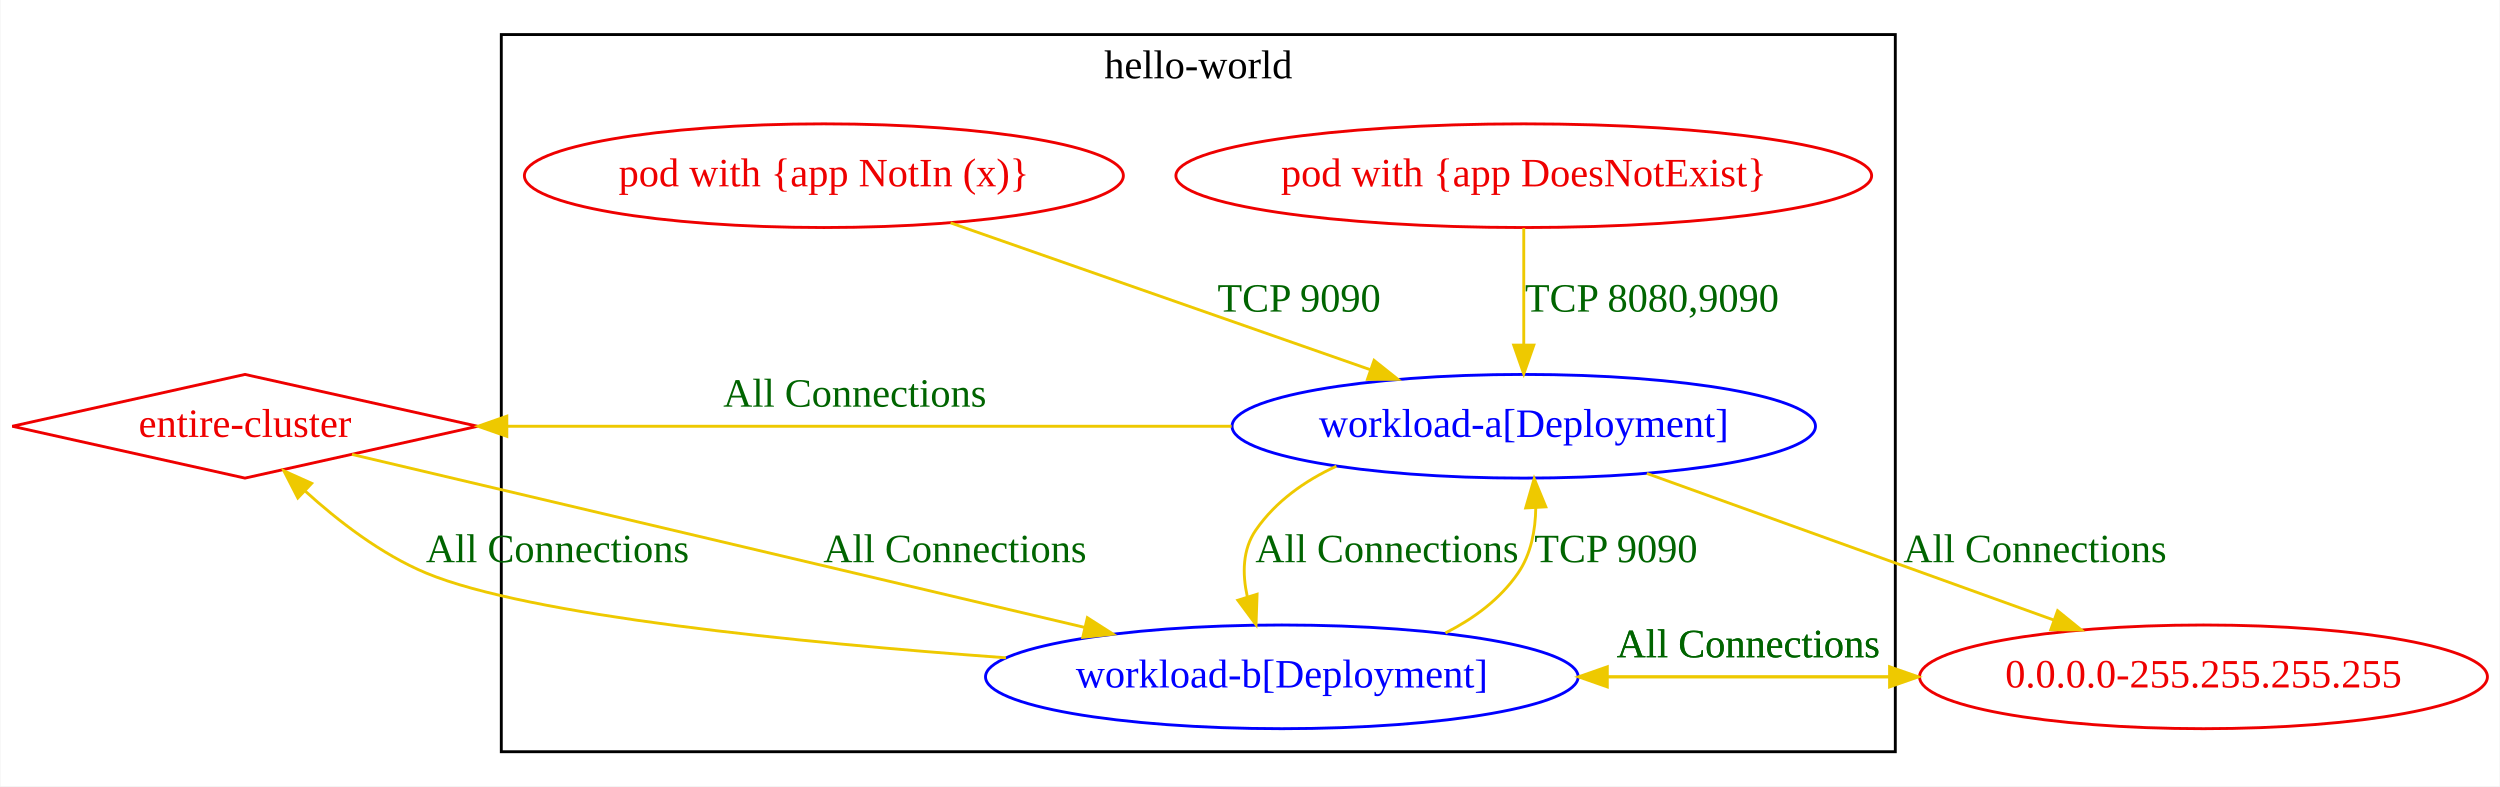
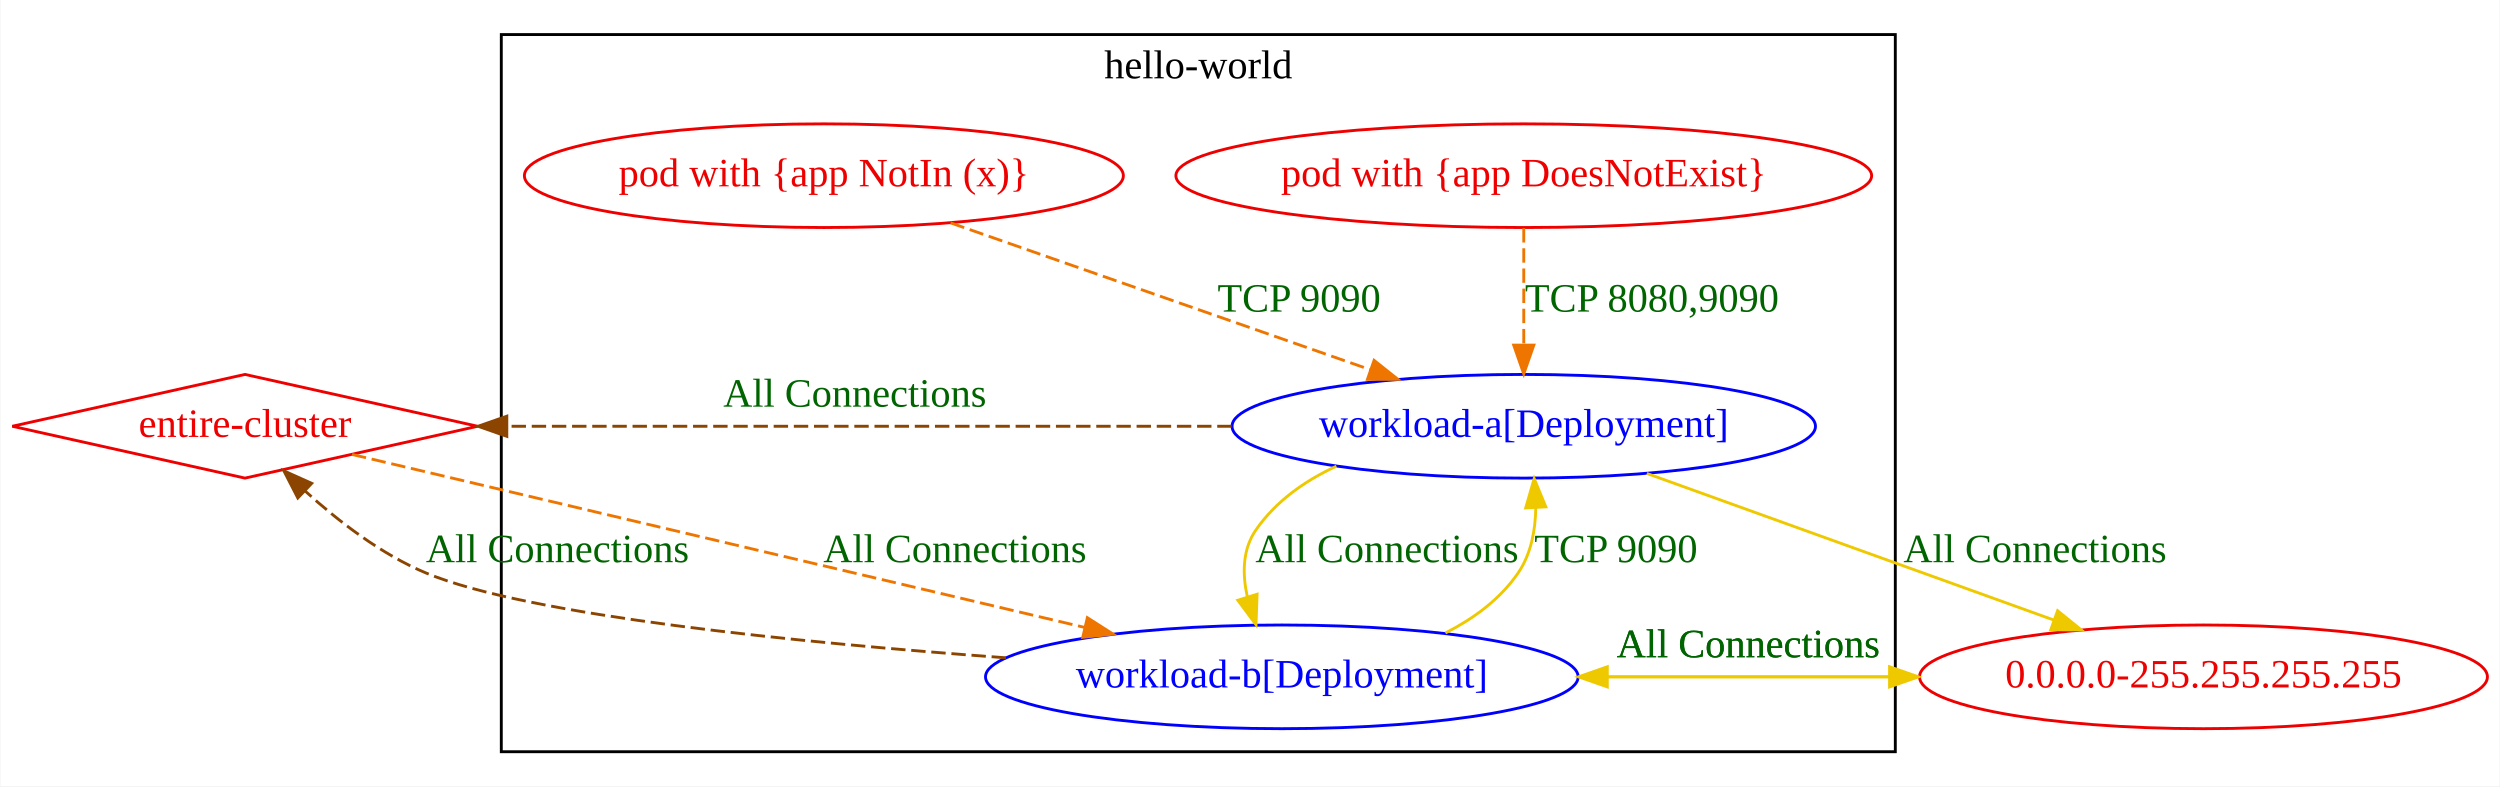
<svg xmlns="http://www.w3.org/2000/svg" width="868pt" height="273pt" viewBox="0.00 0.00 867.68 273.00">
  <g id="graph0" class="graph" transform="scale(1 1) rotate(0) translate(4 269)">
    <polygon fill="white" stroke="transparent" points="-4,4 -4,-269 863.68,-269 863.68,4 -4,4" />
    <g id="clust1" class="cluster">
      <polygon fill="none" stroke="black" points="169.89,-8 169.89,-257 653.89,-257 653.89,-8 169.89,-8" />
      <text text-anchor="middle" x="411.89" y="-241.8" font-family="Times New Roman,serif" font-size="14.00">hello-world</text>
    </g>
    <g id="node1" class="node">
      <ellipse fill="none" stroke="blue" cx="524.89" cy="-121" rx="101.28" ry="18" />
      <text text-anchor="middle" x="524.89" y="-117.3" font-family="Times New Roman,serif" font-size="14.00" fill="blue">workload-a[Deployment]</text>
    </g>
    <g id="node2" class="node">
      <ellipse fill="none" stroke="blue" cx="440.89" cy="-34" rx="102.88" ry="18" />
      <text text-anchor="middle" x="440.89" y="-30.3" font-family="Times New Roman,serif" font-size="14.00" fill="blue">workload-b[Deployment]</text>
    </g>
    <g id="edge5" class="edge">
      <path fill="none" stroke="#eec900" d="M459.83,-107.14C448.83,-102.05 438.76,-94.93 431.89,-85 427.23,-78.27 427.13,-69.85 428.9,-61.84" />
      <polygon fill="#eec900" stroke="#eec900" points="432.3,-62.68 431.93,-52.09 425.62,-60.6 432.3,-62.68" />
      <text text-anchor="middle" x="477.39" y="-73.8" font-family="Times New Roman,serif" font-size="14.00" fill="darkgreen">All Connections</text>
    </g>
    <g id="node5" class="node">
      <ellipse fill="none" stroke="#ee0000" cx="760.89" cy="-34" rx="98.58" ry="18" />
      <text text-anchor="middle" x="760.89" y="-30.3" font-family="Times New Roman,serif" font-size="14.00" fill="#ee0000">0.0.0.0-255.255.255.255</text>
    </g>
    <g id="edge3" class="edge">
      <path fill="none" stroke="#eec900" d="M567.62,-104.61C607.3,-90.32 666.47,-69.01 708.88,-53.73" />
      <polygon fill="#eec900" stroke="#eec900" points="710.24,-56.96 718.47,-50.28 707.87,-50.37 710.24,-56.96" />
      <text text-anchor="middle" x="702.39" y="-73.8" font-family="Times New Roman,serif" font-size="14.00" fill="darkgreen">All Connections</text>
    </g>
    <g id="node6" class="node">
      <polygon fill="none" stroke="#ee0000" points="80.89,-139 0.11,-121 80.89,-103 161.66,-121 80.89,-139" />
      <text text-anchor="middle" x="80.89" y="-117.3" font-family="Times New Roman,serif" font-size="14.00" fill="#ee0000">entire-cluster</text>
    </g>
    <g id="edge4" class="edge">
-       <path fill="none" stroke="#eec900" d="M423.46,-121C347.71,-121 245.06,-121 171.92,-121" />
-       <polygon fill="#eec900" stroke="#eec900" points="171.81,-117.5 161.81,-121 171.81,-124.5 171.81,-117.5" />
+       <path fill="none" stroke="#8b4500" stroke-dasharray="5,2" d="M423.46,-121C347.71,-121 245.06,-121 171.92,-121" />
+       <polygon fill="#8b4500" stroke="#8b4500" points="171.81,-117.5 161.81,-121 171.81,-124.5 171.81,-117.5" />
      <text text-anchor="middle" x="292.63" y="-127.8" font-family="Times New Roman,serif" font-size="14.00" fill="darkgreen">All Connections</text>
    </g>
    <g id="edge8" class="edge">
      <path fill="none" stroke="#eec900" d="M497.69,-49.24C507.56,-54.23 516.65,-60.95 522.89,-70 527.41,-76.56 528.95,-84.85 529.06,-92.78" />
      <polygon fill="#eec900" stroke="#eec900" points="525.56,-92.64 528.51,-102.82 532.55,-93.02 525.56,-92.64" />
      <text text-anchor="middle" x="556.89" y="-73.8" font-family="Times New Roman,serif" font-size="14.00" fill="darkgreen">TCP 9090</text>
    </g>
    <g id="edge6" class="edge">
      <path fill="none" stroke="#eec900" d="M543.9,-34C578.32,-34 616.79,-34 651.67,-34" />
      <polygon fill="#eec900" stroke="#eec900" points="651.89,-37.5 661.89,-34 651.89,-30.5 651.89,-37.5" />
      <text text-anchor="middle" x="602.84" y="-40.8" font-family="Times New Roman,serif" font-size="14.00" fill="darkgreen">All Connections</text>
    </g>
    <g id="edge7" class="edge">
-       <path fill="none" stroke="#eec900" d="M345.11,-40.61C272.45,-45.92 179.24,-55.3 143.89,-70 128.17,-76.53 113.14,-88.18 101.7,-98.59" />
-       <polygon fill="#eec900" stroke="#eec900" points="99.24,-96.1 94.4,-105.52 104.06,-101.18 99.24,-96.1" />
+       <path fill="none" stroke="#8b4500" stroke-dasharray="5,2" d="M345.11,-40.61C272.45,-45.92 179.24,-55.3 143.89,-70 128.17,-76.53 113.14,-88.18 101.7,-98.59" />
+       <polygon fill="#8b4500" stroke="#8b4500" points="99.24,-96.1 94.4,-105.52 104.06,-101.18 99.24,-96.1" />
      <text text-anchor="middle" x="189.39" y="-73.8" font-family="Times New Roman,serif" font-size="14.00" fill="darkgreen">All Connections</text>
    </g>
    <g id="node3" class="node">
      <ellipse fill="none" stroke="#ee0000" cx="524.89" cy="-208" rx="120.78" ry="18" />
      <text text-anchor="middle" x="524.89" y="-204.3" font-family="Times New Roman,serif" font-size="14.00" fill="#ee0000">pod with {app DoesNotExist}</text>
    </g>
    <g id="edge9" class="edge">
-       <path fill="none" stroke="#eec900" d="M524.89,-189.8C524.89,-178.16 524.89,-162.55 524.89,-149.24" />
-       <polygon fill="#eec900" stroke="#eec900" points="528.39,-149.18 524.89,-139.18 521.39,-149.18 528.39,-149.18" />
+       <path fill="none" stroke="#ee7600" stroke-dasharray="5,2" d="M524.89,-189.8C524.89,-178.16 524.89,-162.55 524.89,-149.24" />
+       <polygon fill="#ee7600" stroke="#ee7600" points="528.39,-149.18 524.89,-139.18 521.39,-149.18 528.39,-149.18" />
      <text text-anchor="middle" x="569.39" y="-160.8" font-family="Times New Roman,serif" font-size="14.00" fill="darkgreen">TCP 8080,9090</text>
    </g>
    <g id="node4" class="node">
      <ellipse fill="none" stroke="#ee0000" cx="281.89" cy="-208" rx="103.98" ry="18" />
      <text text-anchor="middle" x="281.89" y="-204.3" font-family="Times New Roman,serif" font-size="14.00" fill="#ee0000">pod with {app NotIn (x)}</text>
    </g>
    <g id="edge10" class="edge">
-       <path fill="none" stroke="#eec900" d="M325.89,-191.61C366.83,-177.29 427.93,-155.92 471.61,-140.64" />
-       <polygon fill="#eec900" stroke="#eec900" points="472.92,-143.88 481.21,-137.28 470.61,-137.28 472.92,-143.88" />
+       <path fill="none" stroke="#ee7600" stroke-dasharray="5,2" d="M325.89,-191.61C366.83,-177.29 427.93,-155.92 471.61,-140.64" />
+       <polygon fill="#ee7600" stroke="#ee7600" points="472.92,-143.88 481.21,-137.28 470.61,-137.28 472.92,-143.88" />
      <text text-anchor="middle" x="446.89" y="-160.8" font-family="Times New Roman,serif" font-size="14.00" fill="darkgreen">TCP 9090</text>
    </g>
    <g id="edge1" class="edge">
      <path fill="none" stroke="#eec900" d="M661.89,-34C627.79,-34 589.35,-34 554.2,-34" />
      <polygon fill="#eec900" stroke="#eec900" points="553.9,-30.5 543.9,-34 553.9,-37.5 553.9,-30.5" />
      <text text-anchor="middle" x="602.84" y="-40.8" font-family="Times New Roman,serif" font-size="14.00" fill="darkgreen">All Connections</text>
    </g>
    <g id="edge2" class="edge">
-       <path fill="none" stroke="#eec900" d="M118.06,-111.22C177.97,-97.08 296.82,-69.02 372.39,-51.17" />
-       <polygon fill="#eec900" stroke="#eec900" points="373.37,-54.54 382.3,-48.83 371.77,-47.72 373.37,-54.54" />
+       <path fill="none" stroke="#ee7600" stroke-dasharray="5,2" d="M118.06,-111.22C177.97,-97.08 296.82,-69.02 372.39,-51.17" />
+       <polygon fill="#ee7600" stroke="#ee7600" points="373.37,-54.54 382.3,-48.83 371.77,-47.72 373.37,-54.54" />
      <text text-anchor="middle" x="327.39" y="-73.8" font-family="Times New Roman,serif" font-size="14.00" fill="darkgreen">All Connections</text>
    </g>
  </g>
</svg>
